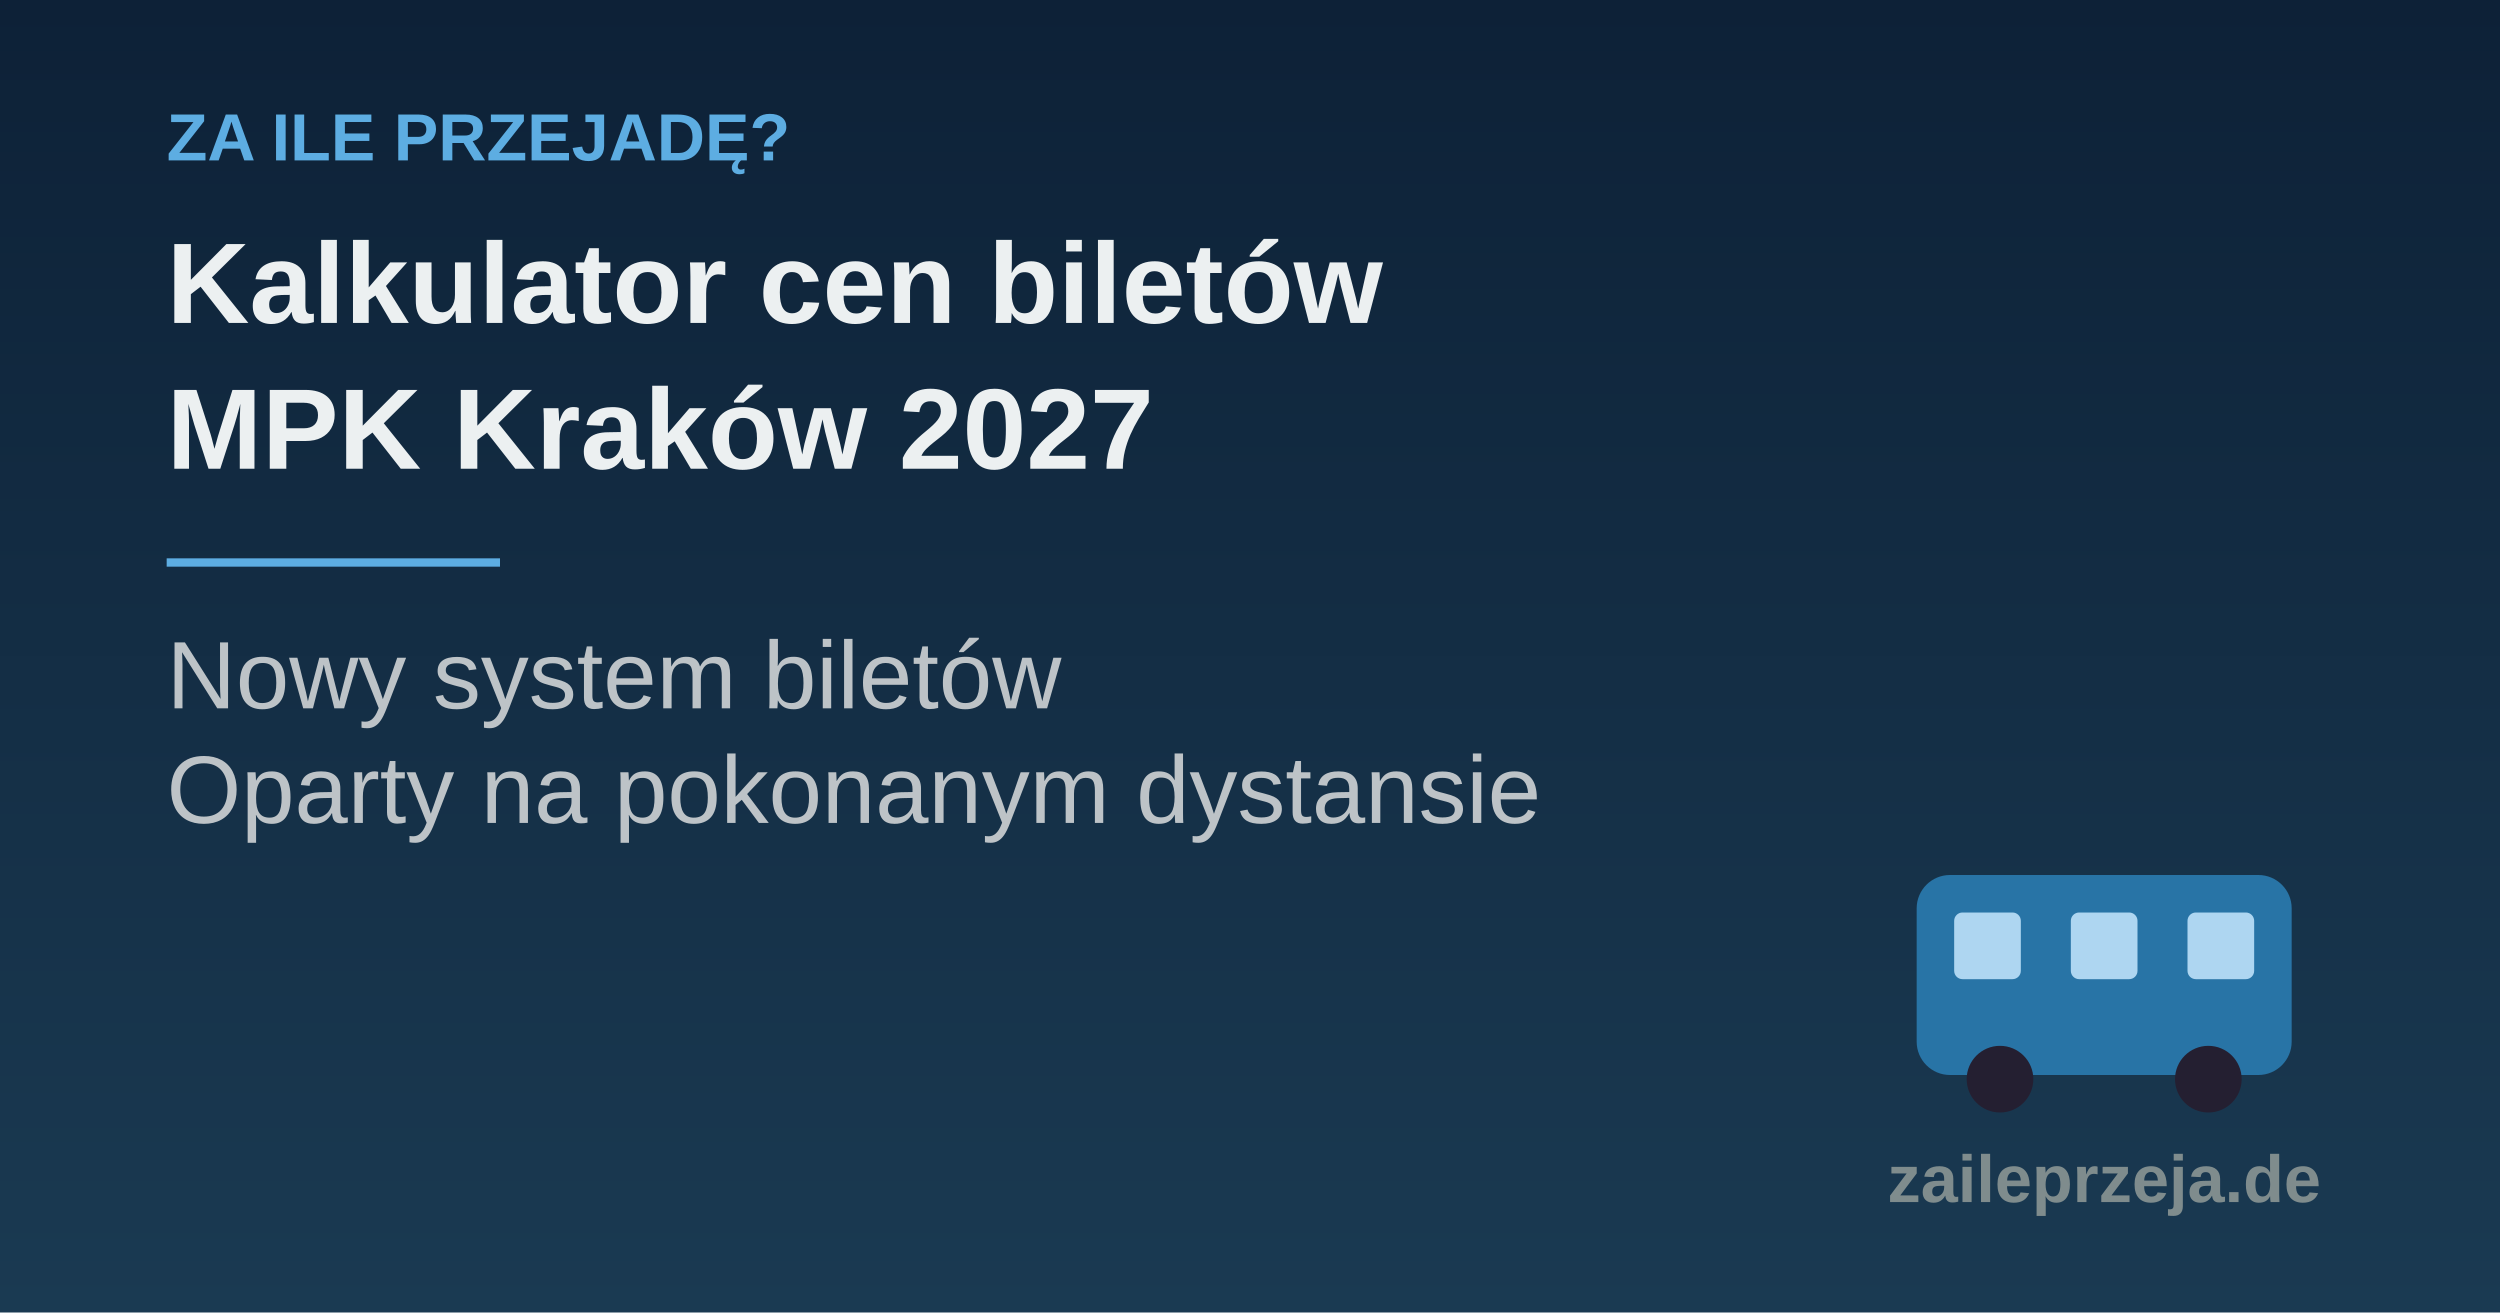
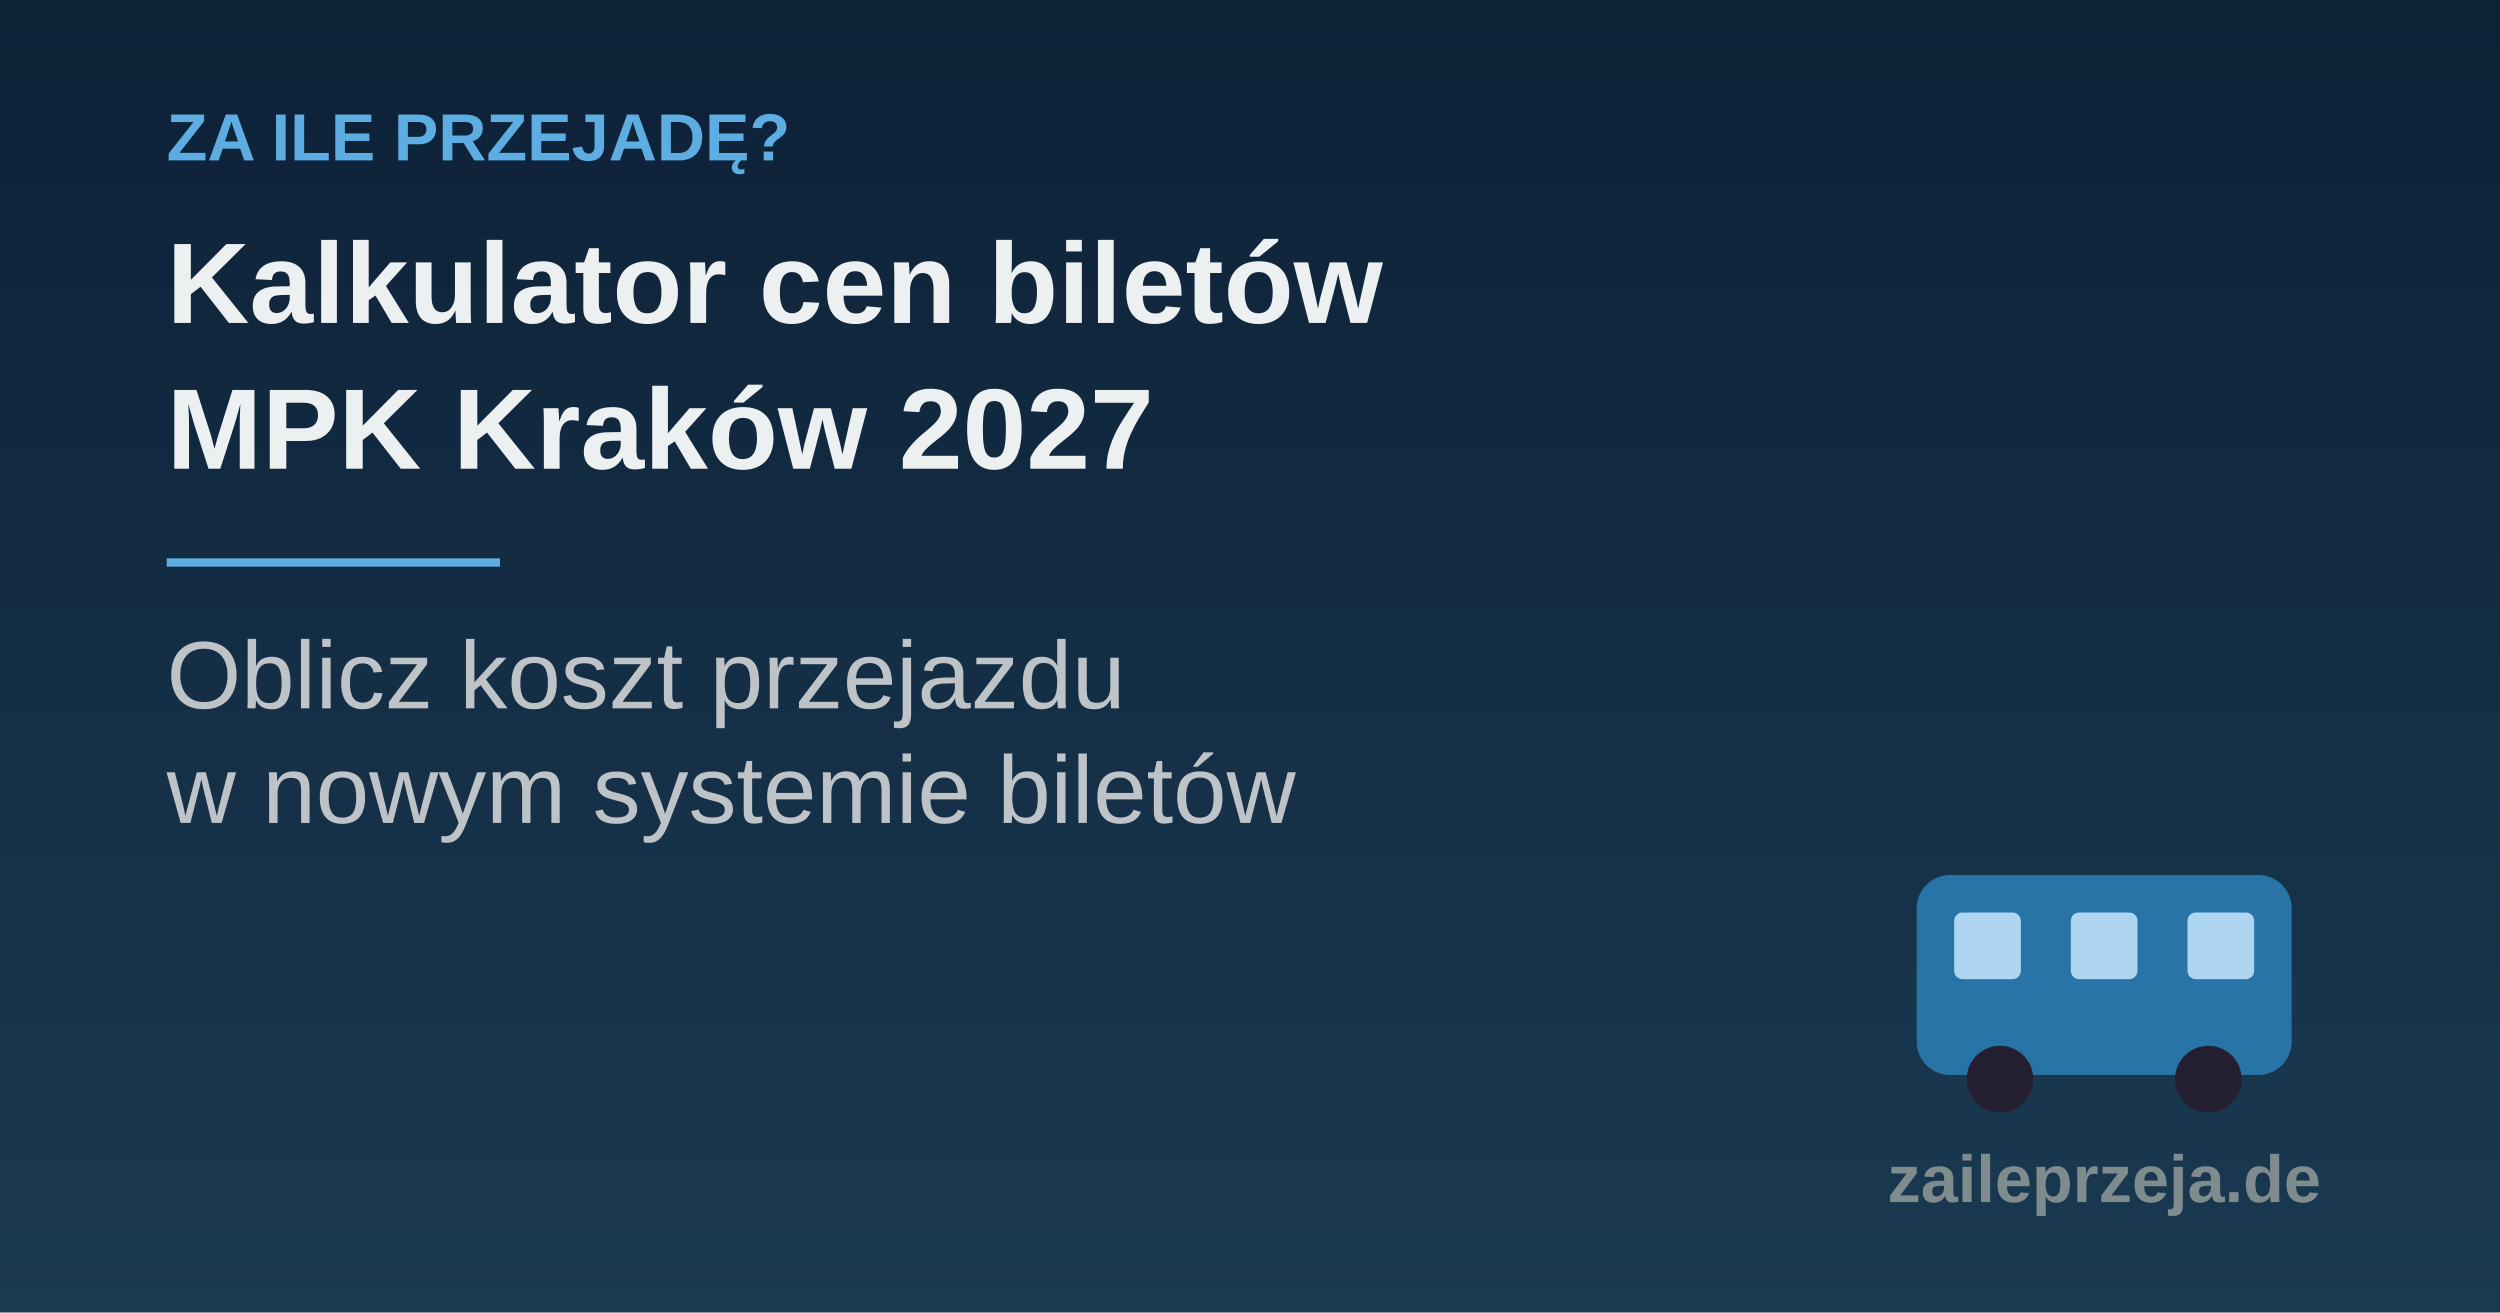
<svg xmlns="http://www.w3.org/2000/svg" viewBox="0 0 1200 630">
  <defs>
    <linearGradient id="bg" x1="0" y1="0" x2="0" y2="1">
      <stop offset="0%" stop-color="#0d2137" />
      <stop offset="100%" stop-color="#1a3a52" />
    </linearGradient>
  </defs>
  <rect width="1200" height="630" fill="url(#bg)" />
  <text x="80" y="77" font-family="Arial, Helvetica, sans-serif" font-size="32" font-weight="bold" fill="#5dade2">ZA ILE PRZEJADĘ?</text>
  <text x="80" y="155" font-family="Arial, Helvetica, sans-serif" font-size="55" font-weight="bold" fill="#ecf0f1">Kalkulator cen biletów</text>
  <text x="80" y="225" font-family="Arial, Helvetica, sans-serif" font-size="55" font-weight="bold" fill="#ecf0f1">MPK Kraków 2027</text>
  <line x1="80" y1="270" x2="240" y2="270" stroke="#5dade2" stroke-width="4" />
-   <text x="80" y="340" font-family="Arial, Helvetica, sans-serif" font-size="46" font-weight="normal" fill="#bdc3c7">Nowy system biletów</text>
-   <text x="80" y="395" font-family="Arial, Helvetica, sans-serif" font-size="46" font-weight="normal" fill="#bdc3c7">Oparty na pokonanym dystansie</text>
+   <text x="80" y="340" font-family="Arial, Helvetica, sans-serif" font-size="46" font-weight="normal" fill="#bdc3c7">Oblicz koszt przejazdu</text>
+   <text x="80" y="395" font-family="Arial, Helvetica, sans-serif" font-size="46" font-weight="normal" fill="#bdc3c7">w nowym systemie biletów</text>
  <rect x="920" y="420" width="180" height="96" rx="16" fill="#2874a6" />
  <rect x="938" y="438" width="32" height="32" rx="4" fill="#aed6f1" />
  <rect x="994" y="438" width="32" height="32" rx="4" fill="#aed6f1" />
  <rect x="1050" y="438" width="32" height="32" rx="4" fill="#aed6f1" />
  <circle cx="960" cy="518" r="16" fill="#241f31" />
  <circle cx="1060" cy="518" r="16" fill="#241f31" />
  <text x="1010" y="577" font-family="Arial, Helvetica, sans-serif" font-size="32" font-weight="bold" fill="#7f8c8d" text-anchor="middle">zaileprzeja.de</text>
</svg>
